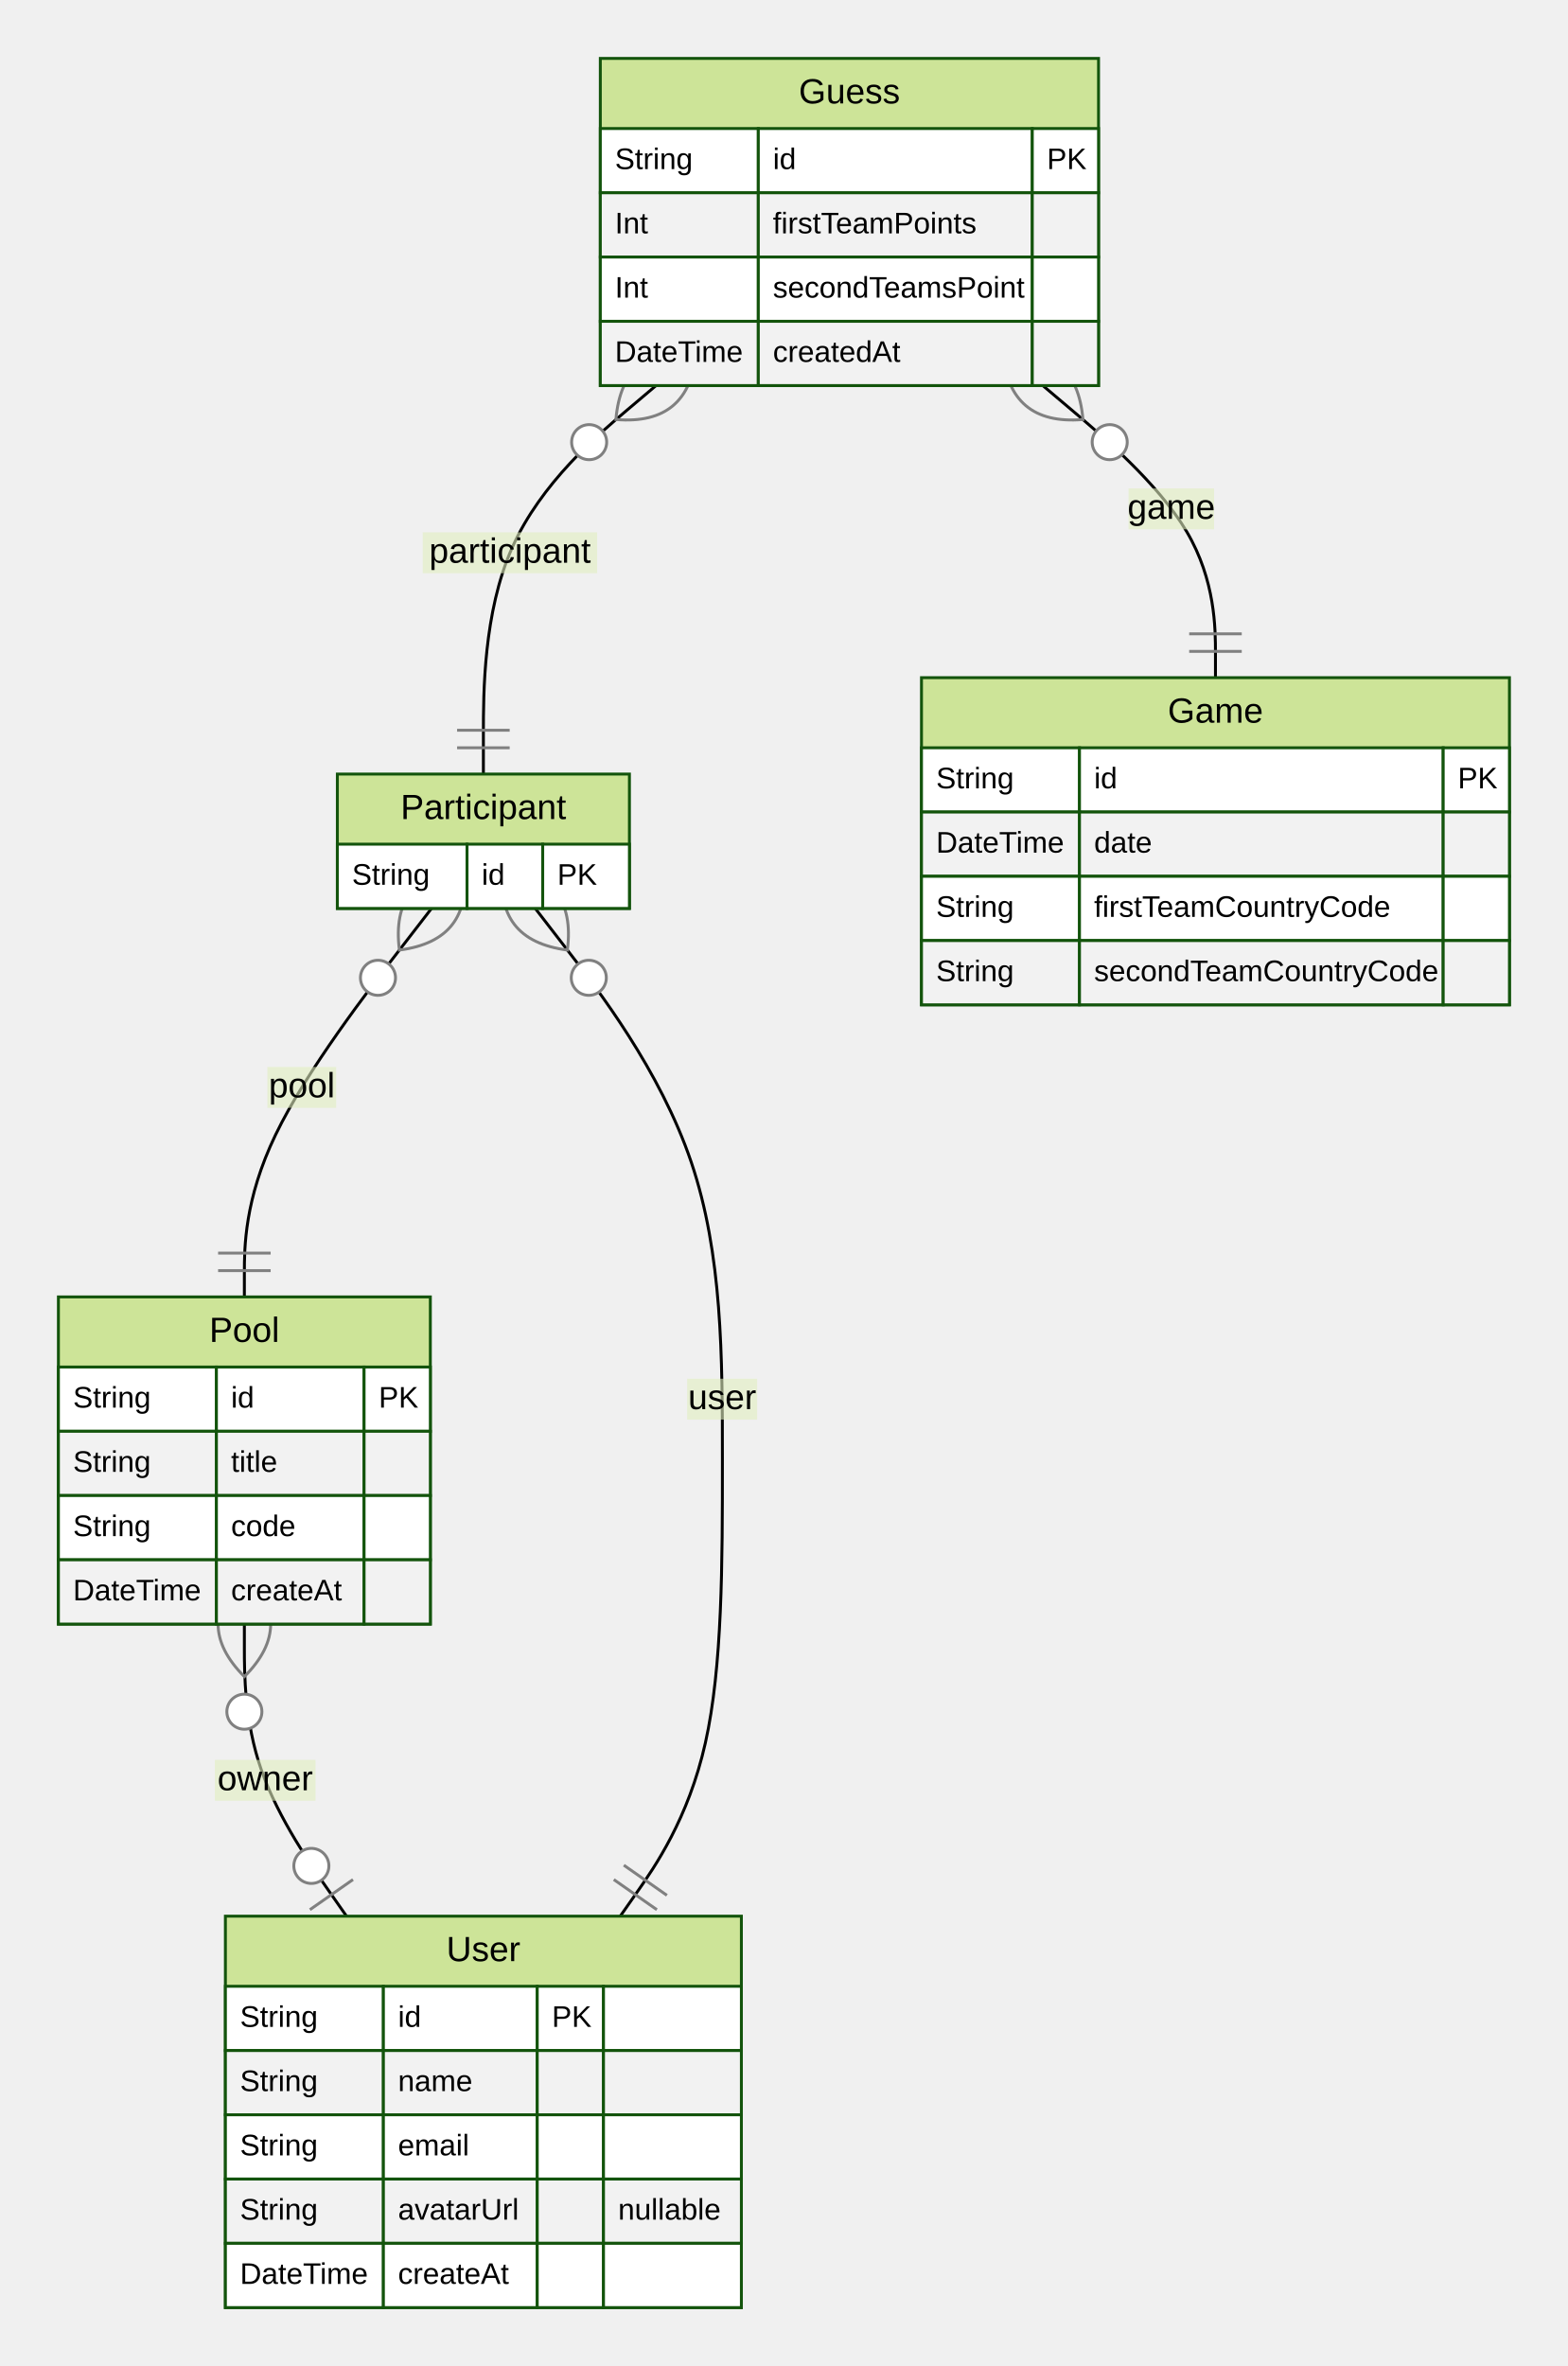
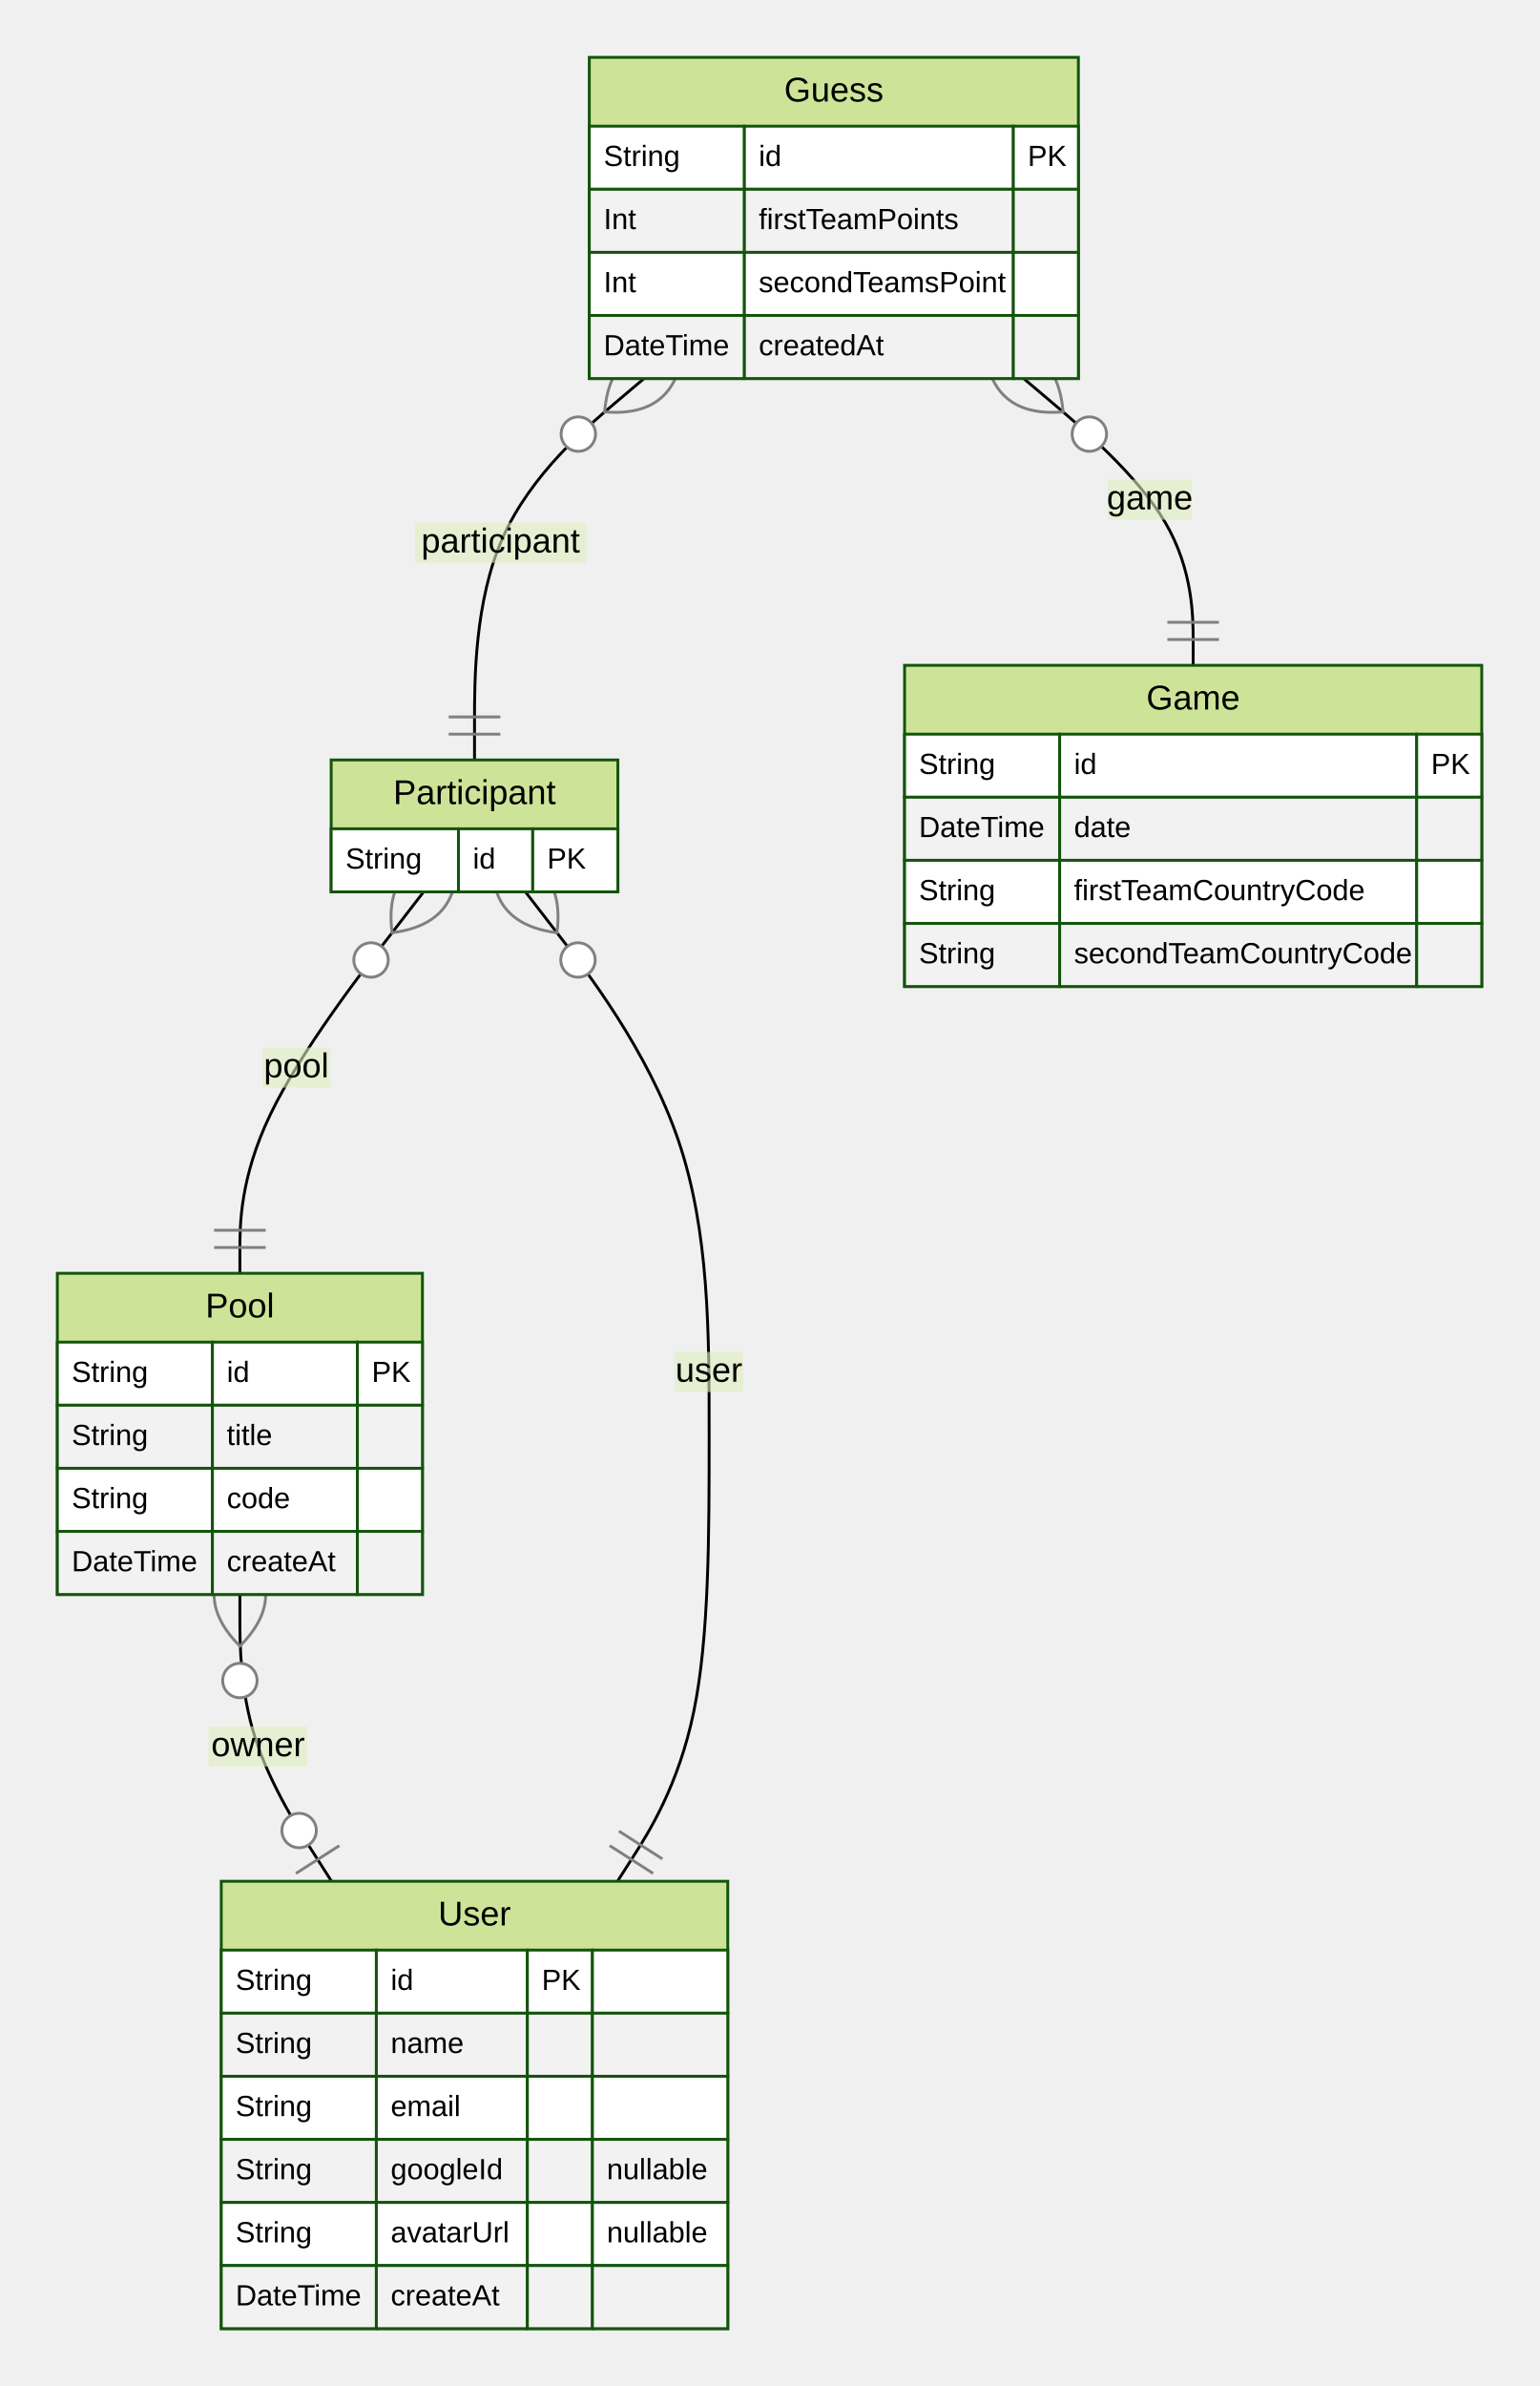
- <svg xmlns="http://www.w3.org/2000/svg" aria-labelledby="chart-title-mermaid-0 chart-desc-mermaid-0" role="img" viewBox="0 0 536.82 810" style="max-width: 536.82px; background-color: white;" width="100%" id="mermaid-0">
+ <svg xmlns="http://www.w3.org/2000/svg" aria-labelledby="chart-title-mermaid-0 chart-desc-mermaid-0" role="img" viewBox="0 0 536.82 832" style="max-width: 536.82px; background-color: white;" width="100%" id="mermaid-0">
  <style>#mermaid-0 {font-family:"trebuchet ms",verdana,arial,sans-serif;font-size:16px;fill:#000000;}#mermaid-0 .error-icon{fill:#552222;}#mermaid-0 .error-text{fill:#552222;stroke:#552222;}#mermaid-0 .edge-thickness-normal{stroke-width:2px;}#mermaid-0 .edge-thickness-thick{stroke-width:3.5px;}#mermaid-0 .edge-pattern-solid{stroke-dasharray:0;}#mermaid-0 .edge-pattern-dashed{stroke-dasharray:3;}#mermaid-0 .edge-pattern-dotted{stroke-dasharray:2;}#mermaid-0 .marker{fill:#000000;stroke:#000000;}#mermaid-0 .marker.cross{stroke:#000000;}#mermaid-0 svg{font-family:"trebuchet ms",verdana,arial,sans-serif;font-size:16px;}#mermaid-0 .entityBox{fill:#cde498;stroke:#13540c;}#mermaid-0 .attributeBoxOdd{fill:#ffffff;stroke:#13540c;}#mermaid-0 .attributeBoxEven{fill:#f2f2f2;stroke:#13540c;}#mermaid-0 .relationshipLabelBox{fill:hsl(78.158, 58.462%, 84.51%);opacity:0.7;background-color:hsl(78.158, 58.462%, 84.51%);}#mermaid-0 .relationshipLabelBox rect{opacity:0.5;}#mermaid-0 .relationshipLine{stroke:#000000;}#mermaid-0 :root{--mermaid-font-family:"trebuchet ms",verdana,arial,sans-serif;}</style>
  <g />
  <defs>
    <marker orient="auto" markerHeight="18" markerWidth="18" refY="9" refX="0" id="ONLY_ONE_START">
      <path d="M9,0 L9,18 M15,0 L15,18" fill="none" stroke="gray" />
    </marker>
  </defs>
  <defs>
    <marker orient="auto" markerHeight="18" markerWidth="18" refY="9" refX="18" id="ONLY_ONE_END">
      <path d="M3,0 L3,18 M9,0 L9,18" fill="none" stroke="gray" />
    </marker>
  </defs>
  <defs>
    <marker orient="auto" markerHeight="18" markerWidth="30" refY="9" refX="0" id="ZERO_OR_ONE_START">
      <circle r="6" cy="9" cx="21" fill="white" stroke="gray" />
      <path d="M9,0 L9,18" fill="none" stroke="gray" />
    </marker>
  </defs>
  <defs>
    <marker orient="auto" markerHeight="18" markerWidth="30" refY="9" refX="30" id="ZERO_OR_ONE_END">
      <circle r="6" cy="9" cx="9" fill="white" stroke="gray" />
      <path d="M21,0 L21,18" fill="none" stroke="gray" />
    </marker>
  </defs>
  <defs>
    <marker orient="auto" markerHeight="36" markerWidth="45" refY="18" refX="18" id="ONE_OR_MORE_START">
      <path d="M0,18 Q 18,0 36,18 Q 18,36 0,18 M42,9 L42,27" fill="none" stroke="gray" />
    </marker>
  </defs>
  <defs>
    <marker orient="auto" markerHeight="36" markerWidth="45" refY="18" refX="27" id="ONE_OR_MORE_END">
      <path d="M3,9 L3,27 M9,18 Q27,0 45,18 Q27,36 9,18" fill="none" stroke="gray" />
    </marker>
  </defs>
  <defs>
    <marker orient="auto" markerHeight="36" markerWidth="57" refY="18" refX="18" id="ZERO_OR_MORE_START">
      <circle r="6" cy="18" cx="48" fill="white" stroke="gray" />
      <path d="M0,18 Q18,0 36,18 Q18,36 0,18" fill="none" stroke="gray" />
    </marker>
  </defs>
  <defs>
    <marker orient="auto" markerHeight="36" markerWidth="57" refY="18" refX="39" id="ZERO_OR_MORE_END">
      <circle r="6" cy="18" cx="9" fill="white" stroke="gray" />
      <path d="M21,18 Q39,0 57,18 Q39,36 21,18" fill="none" stroke="gray" />
    </marker>
  </defs>
-   <path marker-start="url(#ZERO_OR_MORE_START)" marker-end="url(#ZERO_OR_ONE_END)" fill="none" stroke="gray" d="M83.672,556L83.672,564.333C83.672,572.667,83.672,589.333,89.501,606C95.329,622.667,106.987,639.333,112.816,647.667L118.644,656" class="er relationshipLine" />
-   <path marker-start="url(#ZERO_OR_MORE_START)" marker-end="url(#ONLY_ONE_END)" fill="none" stroke="gray" d="M183.265,311L193.944,324.833C204.624,338.667,225.984,366.333,236.664,397.833C247.344,429.333,247.344,464.667,247.344,500C247.344,535.333,247.344,570.667,241.515,596.667C235.686,622.667,224.029,639.333,218.2,647.667L212.371,656" class="er relationshipLine" />
+   <path marker-start="url(#ZERO_OR_MORE_START)" marker-end="url(#ZERO_OR_ONE_END)" fill="none" stroke="gray" d="M83.672,556L83.672,564.333C83.672,572.667,83.672,589.333,89,606C94.328,622.667,104.983,639.333,110.311,647.667L115.639,656" class="er relationshipLine" />
+   <path marker-start="url(#ZERO_OR_MORE_START)" marker-end="url(#ONLY_ONE_END)" fill="none" stroke="gray" d="M183.265,311L193.944,324.833C204.624,338.667,225.984,366.333,236.664,397.833C247.344,429.333,247.344,464.667,247.344,500C247.344,535.333,247.344,570.667,242.016,596.667C236.688,622.667,226.032,639.333,220.704,647.667L215.377,656" class="er relationshipLine" />
  <path marker-start="url(#ZERO_OR_MORE_START)" marker-end="url(#ONLY_ONE_END)" fill="none" stroke="gray" d="M147.751,311L137.071,324.833C126.391,338.667,105.032,366.333,94.352,388.5C83.672,410.667,83.672,427.333,83.672,435.667L83.672,444" class="er relationshipLine" />
  <path marker-start="url(#ZERO_OR_MORE_START)" marker-end="url(#ONLY_ONE_END)" fill="none" stroke="gray" d="M224.625,132L214.772,140.333C204.919,148.667,185.213,165.333,175.361,187.5C165.508,209.667,165.508,237.333,165.508,251.167L165.508,265" class="er relationshipLine" />
  <path marker-start="url(#ZERO_OR_MORE_START)" marker-end="url(#ONLY_ONE_END)" fill="none" stroke="gray" d="M357.047,132L366.9,140.333C376.753,148.667,396.458,165.333,406.311,182C416.164,198.667,416.164,215.333,416.164,223.667L416.164,232" class="er relationshipLine" />
  <g transform="translate(20,444 )" id="Pool">
    <rect height="112" width="127.344" y="0" x="0" stroke="gray" fill-opacity="100%" fill="honeydew" class="er entityBox" />
    <text transform="translate(63.67186,12)" style="font-family: &quot;trebuchet ms&quot;, verdana, arial, sans-serif;; font-size: 12px" text-anchor="middle" dominant-baseline="middle" y="0" x="0" id="entity-Pool" class="er entityLabel">Pool</text>
    <rect height="22" width="54.096" y="24" x="0" stroke="gray" fill-opacity="100%" fill="honeydew" class="er attributeBoxOdd" />
    <text transform="translate(5,35)" style="font-family: &quot;trebuchet ms&quot;, verdana, arial, sans-serif;; font-size: 10.2px" text-anchor="left" dominant-baseline="middle" y="0" x="0" id="entity-Pool-attr-1-type" class="er entityLabel">String</text>
    <rect height="22" width="50.56" y="24" x="54.096" stroke="gray" fill-opacity="100%" fill="honeydew" class="er attributeBoxOdd" />
    <text transform="translate(59.09555,35)" style="font-family: &quot;trebuchet ms&quot;, verdana, arial, sans-serif;; font-size: 10.2px" text-anchor="left" dominant-baseline="middle" y="0" x="0" id="entity-Pool-attr-1-name" class="er entityLabel">id</text>
    <rect height="22" width="22.688" y="24" x="104.656" stroke="gray" fill-opacity="100%" fill="honeydew" class="er attributeBoxOdd" />
    <text transform="translate(109.656,35)" style="font-family: &quot;trebuchet ms&quot;, verdana, arial, sans-serif;; font-size: 10.2px" text-anchor="left" dominant-baseline="middle" y="0" x="0" id="entity-Pool-attr-1-key" class="er entityLabel">PK</text>
    <rect height="22" width="54.096" y="46" x="0" stroke="gray" fill-opacity="100%" fill="honeydew" class="er attributeBoxEven" />
    <text transform="translate(5,57)" style="font-family: &quot;trebuchet ms&quot;, verdana, arial, sans-serif;; font-size: 10.2px" text-anchor="left" dominant-baseline="middle" y="0" x="0" id="entity-Pool-attr-2-type" class="er entityLabel">String</text>
    <rect height="22" width="50.56" y="46" x="54.096" stroke="gray" fill-opacity="100%" fill="honeydew" class="er attributeBoxEven" />
    <text transform="translate(59.09555,57)" style="font-family: &quot;trebuchet ms&quot;, verdana, arial, sans-serif;; font-size: 10.2px" text-anchor="left" dominant-baseline="middle" y="0" x="0" id="entity-Pool-attr-2-name" class="er entityLabel">title</text>
    <rect height="22" width="22.688" y="46" x="104.656" stroke="gray" fill-opacity="100%" fill="honeydew" class="er attributeBoxEven" />
    <text transform="translate(109.656,57)" style="font-family: &quot;trebuchet ms&quot;, verdana, arial, sans-serif;; font-size: 10.2px" text-anchor="left" dominant-baseline="middle" y="0" x="0" id="entity-Pool-attr-2-key" class="er entityLabel" />
    <rect height="22" width="54.096" y="68" x="0" stroke="gray" fill-opacity="100%" fill="honeydew" class="er attributeBoxOdd" />
    <text transform="translate(5,79)" style="font-family: &quot;trebuchet ms&quot;, verdana, arial, sans-serif;; font-size: 10.2px" text-anchor="left" dominant-baseline="middle" y="0" x="0" id="entity-Pool-attr-3-type" class="er entityLabel">String</text>
    <rect height="22" width="50.56" y="68" x="54.096" stroke="gray" fill-opacity="100%" fill="honeydew" class="er attributeBoxOdd" />
    <text transform="translate(59.09555,79)" style="font-family: &quot;trebuchet ms&quot;, verdana, arial, sans-serif;; font-size: 10.2px" text-anchor="left" dominant-baseline="middle" y="0" x="0" id="entity-Pool-attr-3-name" class="er entityLabel">code</text>
    <rect height="22" width="22.688" y="68" x="104.656" stroke="gray" fill-opacity="100%" fill="honeydew" class="er attributeBoxOdd" />
    <text transform="translate(109.656,79)" style="font-family: &quot;trebuchet ms&quot;, verdana, arial, sans-serif;; font-size: 10.2px" text-anchor="left" dominant-baseline="middle" y="0" x="0" id="entity-Pool-attr-3-key" class="er entityLabel" />
    <rect height="22" width="54.096" y="90" x="0" stroke="gray" fill-opacity="100%" fill="honeydew" class="er attributeBoxEven" />
    <text transform="translate(5,101)" style="font-family: &quot;trebuchet ms&quot;, verdana, arial, sans-serif;; font-size: 10.2px" text-anchor="left" dominant-baseline="middle" y="0" x="0" id="entity-Pool-attr-4-type" class="er entityLabel">DateTime</text>
    <rect height="22" width="50.56" y="90" x="54.096" stroke="gray" fill-opacity="100%" fill="honeydew" class="er attributeBoxEven" />
    <text transform="translate(59.09555,101)" style="font-family: &quot;trebuchet ms&quot;, verdana, arial, sans-serif;; font-size: 10.2px" text-anchor="left" dominant-baseline="middle" y="0" x="0" id="entity-Pool-attr-4-name" class="er entityLabel">createAt</text>
    <rect height="22" width="22.688" y="90" x="104.656" stroke="gray" fill-opacity="100%" fill="honeydew" class="er attributeBoxEven" />
    <text transform="translate(109.656,101)" style="font-family: &quot;trebuchet ms&quot;, verdana, arial, sans-serif;; font-size: 10.2px" text-anchor="left" dominant-baseline="middle" y="0" x="0" id="entity-Pool-attr-4-key" class="er entityLabel" />
  </g>
  <g transform="translate(115.5078,265 )" id="Participant">
    <rect height="46" width="100" y="0" x="0" stroke="gray" fill-opacity="100%" fill="honeydew" class="er entityBox" />
    <text transform="translate(50,12)" style="font-family: &quot;trebuchet ms&quot;, verdana, arial, sans-serif;; font-size: 12px" text-anchor="middle" dominant-baseline="middle" y="0" x="0" id="entity-Participant" class="er entityLabel">Participant</text>
    <rect height="22" width="44.399" y="24" x="0" stroke="gray" fill-opacity="100%" fill="honeydew" class="er attributeBoxOdd" />
    <text transform="translate(5,35)" style="font-family: &quot;trebuchet ms&quot;, verdana, arial, sans-serif;; font-size: 10.2px" text-anchor="left" dominant-baseline="middle" y="0" x="0" id="entity-Participant-attr-1-type" class="er entityLabel">String</text>
    <rect height="22" width="25.911" y="24" x="44.399" stroke="gray" fill-opacity="100%" fill="honeydew" class="er attributeBoxOdd" />
    <text transform="translate(49.39862,35)" style="font-family: &quot;trebuchet ms&quot;, verdana, arial, sans-serif;; font-size: 10.2px" text-anchor="left" dominant-baseline="middle" y="0" x="0" id="entity-Participant-attr-1-name" class="er entityLabel">id</text>
    <rect height="22" width="29.69" y="24" x="70.31" stroke="gray" fill-opacity="100%" fill="honeydew" class="er attributeBoxOdd" />
    <text transform="translate(75.30976,35)" style="font-family: &quot;trebuchet ms&quot;, verdana, arial, sans-serif;; font-size: 10.2px" text-anchor="left" dominant-baseline="middle" y="0" x="0" id="entity-Participant-attr-1-key" class="er entityLabel">PK</text>
  </g>
  <g transform="translate(77.17397,656 )" id="User">
-     <rect height="134" width="176.668" y="0" x="0" stroke="gray" fill-opacity="100%" fill="honeydew" class="er entityBox" />
+     <rect height="156" width="176.668" y="0" x="0" stroke="gray" fill-opacity="100%" fill="honeydew" class="er entityBox" />
    <text transform="translate(88.33382,12)" style="font-family: &quot;trebuchet ms&quot;, verdana, arial, sans-serif;; font-size: 12px" text-anchor="middle" dominant-baseline="middle" y="0" x="0" id="entity-User" class="er entityLabel">User</text>
    <rect height="22" width="54.096" y="24" x="0" stroke="gray" fill-opacity="100%" fill="honeydew" class="er attributeBoxOdd" />
    <text transform="translate(5,35)" style="font-family: &quot;trebuchet ms&quot;, verdana, arial, sans-serif;; font-size: 10.2px" text-anchor="left" dominant-baseline="middle" y="0" x="0" id="entity-User-attr-1-type" class="er entityLabel">String</text>
    <rect height="22" width="52.672" y="24" x="54.096" stroke="gray" fill-opacity="100%" fill="honeydew" class="er attributeBoxOdd" />
    <text transform="translate(59.09555,35)" style="font-family: &quot;trebuchet ms&quot;, verdana, arial, sans-serif;; font-size: 10.2px" text-anchor="left" dominant-baseline="middle" y="0" x="0" id="entity-User-attr-1-name" class="er entityLabel">id</text>
    <rect height="22" width="22.688" y="24" x="106.767" stroke="gray" fill-opacity="100%" fill="honeydew" class="er attributeBoxOdd" />
    <text transform="translate(111.7674,35)" style="font-family: &quot;trebuchet ms&quot;, verdana, arial, sans-serif;; font-size: 10.2px" text-anchor="left" dominant-baseline="middle" y="0" x="0" id="entity-User-attr-1-key" class="er entityLabel">PK</text>
    <rect height="22" width="47.213" y="24" x="129.455" stroke="gray" fill-opacity="100%" fill="honeydew" class="er attributeBoxOdd" />
    <text transform="translate(134.4551,35)" style="font-family: &quot;trebuchet ms&quot;, verdana, arial, sans-serif;; font-size: 10.2px" text-anchor="left" dominant-baseline="middle" y="0" x="0" id="entity-User-attr-1-comment" class="er entityLabel" />
    <rect height="22" width="54.096" y="46" x="0" stroke="gray" fill-opacity="100%" fill="honeydew" class="er attributeBoxEven" />
    <text transform="translate(5,57)" style="font-family: &quot;trebuchet ms&quot;, verdana, arial, sans-serif;; font-size: 10.2px" text-anchor="left" dominant-baseline="middle" y="0" x="0" id="entity-User-attr-2-type" class="er entityLabel">String</text>
    <rect height="22" width="52.672" y="46" x="54.096" stroke="gray" fill-opacity="100%" fill="honeydew" class="er attributeBoxEven" />
    <text transform="translate(59.09555,57)" style="font-family: &quot;trebuchet ms&quot;, verdana, arial, sans-serif;; font-size: 10.2px" text-anchor="left" dominant-baseline="middle" y="0" x="0" id="entity-User-attr-2-name" class="er entityLabel">name</text>
    <rect height="22" width="22.688" y="46" x="106.767" stroke="gray" fill-opacity="100%" fill="honeydew" class="er attributeBoxEven" />
    <text transform="translate(111.7674,57)" style="font-family: &quot;trebuchet ms&quot;, verdana, arial, sans-serif;; font-size: 10.2px" text-anchor="left" dominant-baseline="middle" y="0" x="0" id="entity-User-attr-2-key" class="er entityLabel" />
    <rect height="22" width="47.213" y="46" x="129.455" stroke="gray" fill-opacity="100%" fill="honeydew" class="er attributeBoxEven" />
    <text transform="translate(134.4551,57)" style="font-family: &quot;trebuchet ms&quot;, verdana, arial, sans-serif;; font-size: 10.2px" text-anchor="left" dominant-baseline="middle" y="0" x="0" id="entity-User-attr-2-comment" class="er entityLabel" />
    <rect height="22" width="54.096" y="68" x="0" stroke="gray" fill-opacity="100%" fill="honeydew" class="er attributeBoxOdd" />
    <text transform="translate(5,79)" style="font-family: &quot;trebuchet ms&quot;, verdana, arial, sans-serif;; font-size: 10.2px" text-anchor="left" dominant-baseline="middle" y="0" x="0" id="entity-User-attr-3-type" class="er entityLabel">String</text>
    <rect height="22" width="52.672" y="68" x="54.096" stroke="gray" fill-opacity="100%" fill="honeydew" class="er attributeBoxOdd" />
    <text transform="translate(59.09555,79)" style="font-family: &quot;trebuchet ms&quot;, verdana, arial, sans-serif;; font-size: 10.2px" text-anchor="left" dominant-baseline="middle" y="0" x="0" id="entity-User-attr-3-name" class="er entityLabel">email</text>
    <rect height="22" width="22.688" y="68" x="106.767" stroke="gray" fill-opacity="100%" fill="honeydew" class="er attributeBoxOdd" />
    <text transform="translate(111.7674,79)" style="font-family: &quot;trebuchet ms&quot;, verdana, arial, sans-serif;; font-size: 10.2px" text-anchor="left" dominant-baseline="middle" y="0" x="0" id="entity-User-attr-3-key" class="er entityLabel" />
    <rect height="22" width="47.213" y="68" x="129.455" stroke="gray" fill-opacity="100%" fill="honeydew" class="er attributeBoxOdd" />
    <text transform="translate(134.4551,79)" style="font-family: &quot;trebuchet ms&quot;, verdana, arial, sans-serif;; font-size: 10.2px" text-anchor="left" dominant-baseline="middle" y="0" x="0" id="entity-User-attr-3-comment" class="er entityLabel" />
    <rect height="22" width="54.096" y="90" x="0" stroke="gray" fill-opacity="100%" fill="honeydew" class="er attributeBoxEven" />
    <text transform="translate(5,101)" style="font-family: &quot;trebuchet ms&quot;, verdana, arial, sans-serif;; font-size: 10.2px" text-anchor="left" dominant-baseline="middle" y="0" x="0" id="entity-User-attr-4-type" class="er entityLabel">String</text>
    <rect height="22" width="52.672" y="90" x="54.096" stroke="gray" fill-opacity="100%" fill="honeydew" class="er attributeBoxEven" />
-     <text transform="translate(59.09555,101)" style="font-family: &quot;trebuchet ms&quot;, verdana, arial, sans-serif;; font-size: 10.2px" text-anchor="left" dominant-baseline="middle" y="0" x="0" id="entity-User-attr-4-name" class="er entityLabel">avatarUrl</text>
+     <text transform="translate(59.09555,101)" style="font-family: &quot;trebuchet ms&quot;, verdana, arial, sans-serif;; font-size: 10.2px" text-anchor="left" dominant-baseline="middle" y="0" x="0" id="entity-User-attr-4-name" class="er entityLabel">googleId</text>
    <rect height="22" width="22.688" y="90" x="106.767" stroke="gray" fill-opacity="100%" fill="honeydew" class="er attributeBoxEven" />
    <text transform="translate(111.7674,101)" style="font-family: &quot;trebuchet ms&quot;, verdana, arial, sans-serif;; font-size: 10.2px" text-anchor="left" dominant-baseline="middle" y="0" x="0" id="entity-User-attr-4-key" class="er entityLabel" />
    <rect height="22" width="47.213" y="90" x="129.455" stroke="gray" fill-opacity="100%" fill="honeydew" class="er attributeBoxEven" />
    <text transform="translate(134.4551,101)" style="font-family: &quot;trebuchet ms&quot;, verdana, arial, sans-serif;; font-size: 10.2px" text-anchor="left" dominant-baseline="middle" y="0" x="0" id="entity-User-attr-4-comment" class="er entityLabel">nullable</text>
    <rect height="22" width="54.096" y="112" x="0" stroke="gray" fill-opacity="100%" fill="honeydew" class="er attributeBoxOdd" />
-     <text transform="translate(5,123)" style="font-family: &quot;trebuchet ms&quot;, verdana, arial, sans-serif;; font-size: 10.2px" text-anchor="left" dominant-baseline="middle" y="0" x="0" id="entity-User-attr-5-type" class="er entityLabel">DateTime</text>
+     <text transform="translate(5,123)" style="font-family: &quot;trebuchet ms&quot;, verdana, arial, sans-serif;; font-size: 10.2px" text-anchor="left" dominant-baseline="middle" y="0" x="0" id="entity-User-attr-5-type" class="er entityLabel">String</text>
    <rect height="22" width="52.672" y="112" x="54.096" stroke="gray" fill-opacity="100%" fill="honeydew" class="er attributeBoxOdd" />
-     <text transform="translate(59.09555,123)" style="font-family: &quot;trebuchet ms&quot;, verdana, arial, sans-serif;; font-size: 10.2px" text-anchor="left" dominant-baseline="middle" y="0" x="0" id="entity-User-attr-5-name" class="er entityLabel">createAt</text>
+     <text transform="translate(59.09555,123)" style="font-family: &quot;trebuchet ms&quot;, verdana, arial, sans-serif;; font-size: 10.2px" text-anchor="left" dominant-baseline="middle" y="0" x="0" id="entity-User-attr-5-name" class="er entityLabel">avatarUrl</text>
    <rect height="22" width="22.688" y="112" x="106.767" stroke="gray" fill-opacity="100%" fill="honeydew" class="er attributeBoxOdd" />
    <text transform="translate(111.7674,123)" style="font-family: &quot;trebuchet ms&quot;, verdana, arial, sans-serif;; font-size: 10.2px" text-anchor="left" dominant-baseline="middle" y="0" x="0" id="entity-User-attr-5-key" class="er entityLabel" />
    <rect height="22" width="47.213" y="112" x="129.455" stroke="gray" fill-opacity="100%" fill="honeydew" class="er attributeBoxOdd" />
-     <text transform="translate(134.4551,123)" style="font-family: &quot;trebuchet ms&quot;, verdana, arial, sans-serif;; font-size: 10.2px" text-anchor="left" dominant-baseline="middle" y="0" x="0" id="entity-User-attr-5-comment" class="er entityLabel" />
+     <text transform="translate(134.4551,123)" style="font-family: &quot;trebuchet ms&quot;, verdana, arial, sans-serif;; font-size: 10.2px" text-anchor="left" dominant-baseline="middle" y="0" x="0" id="entity-User-attr-5-comment" class="er entityLabel">nullable</text>
+     <rect height="22" width="54.096" y="134" x="0" stroke="gray" fill-opacity="100%" fill="honeydew" class="er attributeBoxEven" />
+     <text transform="translate(5,145)" style="font-family: &quot;trebuchet ms&quot;, verdana, arial, sans-serif;; font-size: 10.2px" text-anchor="left" dominant-baseline="middle" y="0" x="0" id="entity-User-attr-6-type" class="er entityLabel">DateTime</text>
+     <rect height="22" width="52.672" y="134" x="54.096" stroke="gray" fill-opacity="100%" fill="honeydew" class="er attributeBoxEven" />
+     <text transform="translate(59.09555,145)" style="font-family: &quot;trebuchet ms&quot;, verdana, arial, sans-serif;; font-size: 10.2px" text-anchor="left" dominant-baseline="middle" y="0" x="0" id="entity-User-attr-6-name" class="er entityLabel">createAt</text>
+     <rect height="22" width="22.688" y="134" x="106.767" stroke="gray" fill-opacity="100%" fill="honeydew" class="er attributeBoxEven" />
+     <text transform="translate(111.7674,145)" style="font-family: &quot;trebuchet ms&quot;, verdana, arial, sans-serif;; font-size: 10.2px" text-anchor="left" dominant-baseline="middle" y="0" x="0" id="entity-User-attr-6-key" class="er entityLabel" />
+     <rect height="22" width="47.213" y="134" x="129.455" stroke="gray" fill-opacity="100%" fill="honeydew" class="er attributeBoxEven" />
+     <text transform="translate(134.4551,145)" style="font-family: &quot;trebuchet ms&quot;, verdana, arial, sans-serif;; font-size: 10.2px" text-anchor="left" dominant-baseline="middle" y="0" x="0" id="entity-User-attr-6-comment" class="er entityLabel" />
  </g>
  <g transform="translate(315.5078,232 )" id="Game">
    <rect height="112" width="201.312" y="0" x="0" stroke="gray" fill-opacity="100%" fill="honeydew" class="er entityBox" />
    <text transform="translate(100.6562,12)" style="font-family: &quot;trebuchet ms&quot;, verdana, arial, sans-serif;; font-size: 12px" text-anchor="middle" dominant-baseline="middle" y="0" x="0" id="entity-Game" class="er entityLabel">Game</text>
    <rect height="22" width="54.096" y="24" x="0" stroke="gray" fill-opacity="100%" fill="honeydew" class="er attributeBoxOdd" />
    <text transform="translate(5,35)" style="font-family: &quot;trebuchet ms&quot;, verdana, arial, sans-serif;; font-size: 10.2px" text-anchor="left" dominant-baseline="middle" y="0" x="0" id="entity-Game-attr-1-type" class="er entityLabel">String</text>
    <rect height="22" width="124.529" y="24" x="54.096" stroke="gray" fill-opacity="100%" fill="honeydew" class="er attributeBoxOdd" />
    <text transform="translate(59.09555,35)" style="font-family: &quot;trebuchet ms&quot;, verdana, arial, sans-serif;; font-size: 10.2px" text-anchor="left" dominant-baseline="middle" y="0" x="0" id="entity-Game-attr-1-name" class="er entityLabel">id</text>
    <rect height="22" width="22.688" y="24" x="178.625" stroke="gray" fill-opacity="100%" fill="honeydew" class="er attributeBoxOdd" />
    <text transform="translate(183.6248,35)" style="font-family: &quot;trebuchet ms&quot;, verdana, arial, sans-serif;; font-size: 10.2px" text-anchor="left" dominant-baseline="middle" y="0" x="0" id="entity-Game-attr-1-key" class="er entityLabel">PK</text>
    <rect height="22" width="54.096" y="46" x="0" stroke="gray" fill-opacity="100%" fill="honeydew" class="er attributeBoxEven" />
    <text transform="translate(5,57)" style="font-family: &quot;trebuchet ms&quot;, verdana, arial, sans-serif;; font-size: 10.2px" text-anchor="left" dominant-baseline="middle" y="0" x="0" id="entity-Game-attr-2-type" class="er entityLabel">DateTime</text>
    <rect height="22" width="124.529" y="46" x="54.096" stroke="gray" fill-opacity="100%" fill="honeydew" class="er attributeBoxEven" />
    <text transform="translate(59.09555,57)" style="font-family: &quot;trebuchet ms&quot;, verdana, arial, sans-serif;; font-size: 10.2px" text-anchor="left" dominant-baseline="middle" y="0" x="0" id="entity-Game-attr-2-name" class="er entityLabel">date</text>
    <rect height="22" width="22.688" y="46" x="178.625" stroke="gray" fill-opacity="100%" fill="honeydew" class="er attributeBoxEven" />
    <text transform="translate(183.6248,57)" style="font-family: &quot;trebuchet ms&quot;, verdana, arial, sans-serif;; font-size: 10.2px" text-anchor="left" dominant-baseline="middle" y="0" x="0" id="entity-Game-attr-2-key" class="er entityLabel" />
    <rect height="22" width="54.096" y="68" x="0" stroke="gray" fill-opacity="100%" fill="honeydew" class="er attributeBoxOdd" />
    <text transform="translate(5,79)" style="font-family: &quot;trebuchet ms&quot;, verdana, arial, sans-serif;; font-size: 10.2px" text-anchor="left" dominant-baseline="middle" y="0" x="0" id="entity-Game-attr-3-type" class="er entityLabel">String</text>
    <rect height="22" width="124.529" y="68" x="54.096" stroke="gray" fill-opacity="100%" fill="honeydew" class="er attributeBoxOdd" />
    <text transform="translate(59.09555,79)" style="font-family: &quot;trebuchet ms&quot;, verdana, arial, sans-serif;; font-size: 10.2px" text-anchor="left" dominant-baseline="middle" y="0" x="0" id="entity-Game-attr-3-name" class="er entityLabel">firstTeamCountryCode</text>
    <rect height="22" width="22.688" y="68" x="178.625" stroke="gray" fill-opacity="100%" fill="honeydew" class="er attributeBoxOdd" />
    <text transform="translate(183.6248,79)" style="font-family: &quot;trebuchet ms&quot;, verdana, arial, sans-serif;; font-size: 10.2px" text-anchor="left" dominant-baseline="middle" y="0" x="0" id="entity-Game-attr-3-key" class="er entityLabel" />
    <rect height="22" width="54.096" y="90" x="0" stroke="gray" fill-opacity="100%" fill="honeydew" class="er attributeBoxEven" />
    <text transform="translate(5,101)" style="font-family: &quot;trebuchet ms&quot;, verdana, arial, sans-serif;; font-size: 10.2px" text-anchor="left" dominant-baseline="middle" y="0" x="0" id="entity-Game-attr-4-type" class="er entityLabel">String</text>
    <rect height="22" width="124.529" y="90" x="54.096" stroke="gray" fill-opacity="100%" fill="honeydew" class="er attributeBoxEven" />
    <text transform="translate(59.09555,101)" style="font-family: &quot;trebuchet ms&quot;, verdana, arial, sans-serif;; font-size: 10.2px" text-anchor="left" dominant-baseline="middle" y="0" x="0" id="entity-Game-attr-4-name" class="er entityLabel">secondTeamCountryCode</text>
    <rect height="22" width="22.688" y="90" x="178.625" stroke="gray" fill-opacity="100%" fill="honeydew" class="er attributeBoxEven" />
    <text transform="translate(183.6248,101)" style="font-family: &quot;trebuchet ms&quot;, verdana, arial, sans-serif;; font-size: 10.2px" text-anchor="left" dominant-baseline="middle" y="0" x="0" id="entity-Game-attr-4-key" class="er entityLabel" />
  </g>
  <g transform="translate(205.5414,20 )" id="Guess">
    <rect height="112" width="170.589" y="0" x="0" stroke="gray" fill-opacity="100%" fill="honeydew" class="er entityBox" />
    <text transform="translate(85.29453,12)" style="font-family: &quot;trebuchet ms&quot;, verdana, arial, sans-serif;; font-size: 12px" text-anchor="middle" dominant-baseline="middle" y="0" x="0" id="entity-Guess" class="er entityLabel">Guess</text>
    <rect height="22" width="54.096" y="24" x="0" stroke="gray" fill-opacity="100%" fill="honeydew" class="er attributeBoxOdd" />
    <text transform="translate(5,35)" style="font-family: &quot;trebuchet ms&quot;, verdana, arial, sans-serif;; font-size: 10.2px" text-anchor="left" dominant-baseline="middle" y="0" x="0" id="entity-Guess-attr-1-type" class="er entityLabel">String</text>
    <rect height="22" width="93.806" y="24" x="54.096" stroke="gray" fill-opacity="100%" fill="honeydew" class="er attributeBoxOdd" />
    <text transform="translate(59.09555,35)" style="font-family: &quot;trebuchet ms&quot;, verdana, arial, sans-serif;; font-size: 10.2px" text-anchor="left" dominant-baseline="middle" y="0" x="0" id="entity-Guess-attr-1-name" class="er entityLabel">id</text>
    <rect height="22" width="22.688" y="24" x="147.901" stroke="gray" fill-opacity="100%" fill="honeydew" class="er attributeBoxOdd" />
    <text transform="translate(152.9014,35)" style="font-family: &quot;trebuchet ms&quot;, verdana, arial, sans-serif;; font-size: 10.2px" text-anchor="left" dominant-baseline="middle" y="0" x="0" id="entity-Guess-attr-1-key" class="er entityLabel">PK</text>
    <rect height="22" width="54.096" y="46" x="0" stroke="gray" fill-opacity="100%" fill="honeydew" class="er attributeBoxEven" />
    <text transform="translate(5,57)" style="font-family: &quot;trebuchet ms&quot;, verdana, arial, sans-serif;; font-size: 10.2px" text-anchor="left" dominant-baseline="middle" y="0" x="0" id="entity-Guess-attr-2-type" class="er entityLabel">Int</text>
    <rect height="22" width="93.806" y="46" x="54.096" stroke="gray" fill-opacity="100%" fill="honeydew" class="er attributeBoxEven" />
    <text transform="translate(59.09555,57)" style="font-family: &quot;trebuchet ms&quot;, verdana, arial, sans-serif;; font-size: 10.2px" text-anchor="left" dominant-baseline="middle" y="0" x="0" id="entity-Guess-attr-2-name" class="er entityLabel">firstTeamPoints</text>
    <rect height="22" width="22.688" y="46" x="147.901" stroke="gray" fill-opacity="100%" fill="honeydew" class="er attributeBoxEven" />
    <text transform="translate(152.9014,57)" style="font-family: &quot;trebuchet ms&quot;, verdana, arial, sans-serif;; font-size: 10.2px" text-anchor="left" dominant-baseline="middle" y="0" x="0" id="entity-Guess-attr-2-key" class="er entityLabel" />
    <rect height="22" width="54.096" y="68" x="0" stroke="gray" fill-opacity="100%" fill="honeydew" class="er attributeBoxOdd" />
    <text transform="translate(5,79)" style="font-family: &quot;trebuchet ms&quot;, verdana, arial, sans-serif;; font-size: 10.2px" text-anchor="left" dominant-baseline="middle" y="0" x="0" id="entity-Guess-attr-3-type" class="er entityLabel">Int</text>
    <rect height="22" width="93.806" y="68" x="54.096" stroke="gray" fill-opacity="100%" fill="honeydew" class="er attributeBoxOdd" />
    <text transform="translate(59.09555,79)" style="font-family: &quot;trebuchet ms&quot;, verdana, arial, sans-serif;; font-size: 10.2px" text-anchor="left" dominant-baseline="middle" y="0" x="0" id="entity-Guess-attr-3-name" class="er entityLabel">secondTeamsPoint</text>
    <rect height="22" width="22.688" y="68" x="147.901" stroke="gray" fill-opacity="100%" fill="honeydew" class="er attributeBoxOdd" />
    <text transform="translate(152.9014,79)" style="font-family: &quot;trebuchet ms&quot;, verdana, arial, sans-serif;; font-size: 10.2px" text-anchor="left" dominant-baseline="middle" y="0" x="0" id="entity-Guess-attr-3-key" class="er entityLabel" />
    <rect height="22" width="54.096" y="90" x="0" stroke="gray" fill-opacity="100%" fill="honeydew" class="er attributeBoxEven" />
    <text transform="translate(5,101)" style="font-family: &quot;trebuchet ms&quot;, verdana, arial, sans-serif;; font-size: 10.2px" text-anchor="left" dominant-baseline="middle" y="0" x="0" id="entity-Guess-attr-4-type" class="er entityLabel">DateTime</text>
    <rect height="22" width="93.806" y="90" x="54.096" stroke="gray" fill-opacity="100%" fill="honeydew" class="er attributeBoxEven" />
    <text transform="translate(59.09555,101)" style="font-family: &quot;trebuchet ms&quot;, verdana, arial, sans-serif;; font-size: 10.2px" text-anchor="left" dominant-baseline="middle" y="0" x="0" id="entity-Guess-attr-4-name" class="er entityLabel">createdAt</text>
    <rect height="22" width="22.688" y="90" x="147.901" stroke="gray" fill-opacity="100%" fill="honeydew" class="er attributeBoxEven" />
    <text transform="translate(152.9014,101)" style="font-family: &quot;trebuchet ms&quot;, verdana, arial, sans-serif;; font-size: 10.2px" text-anchor="left" dominant-baseline="middle" y="0" x="0" id="entity-Guess-attr-4-key" class="er entityLabel" />
  </g>
-   <rect fill-opacity="85%" fill="white" height="14" width="34.471" y="602.488" x="73.567" class="er relationshipLabelBox" />
-   <text style="font-family: &quot;trebuchet ms&quot;, verdana, arial, sans-serif;; font-size: 12px" dominant-baseline="middle" text-anchor="middle" y="609.488" x="90.803" id="rel1" class="er relationshipLabel">owner</text>
-   <rect fill-opacity="85%" fill="white" height="14" width="23.959" y="472.004" x="235.281" class="er relationshipLabelBox" />
-   <text style="font-family: &quot;trebuchet ms&quot;, verdana, arial, sans-serif;; font-size: 12px" dominant-baseline="middle" text-anchor="middle" y="479.004" x="247.26" id="rel2" class="er relationshipLabel">user</text>
+   <rect fill-opacity="85%" fill="white" height="14" width="34.471" y="601.986" x="72.775" class="er relationshipLabelBox" />
+   <text style="font-family: &quot;trebuchet ms&quot;, verdana, arial, sans-serif;; font-size: 12px" dominant-baseline="middle" text-anchor="middle" y="608.986" x="90.01" id="rel1" class="er relationshipLabel">owner</text>
+   <rect fill-opacity="85%" fill="white" height="14" width="23.959" y="471.409" x="235.273" class="er relationshipLabelBox" />
+   <text style="font-family: &quot;trebuchet ms&quot;, verdana, arial, sans-serif;; font-size: 12px" dominant-baseline="middle" text-anchor="middle" y="478.409" x="247.253" id="rel2" class="er relationshipLabel">user</text>
  <rect fill-opacity="85%" fill="white" height="14" width="23.564" y="365.27" x="91.555" class="er relationshipLabelBox" />
  <text style="font-family: &quot;trebuchet ms&quot;, verdana, arial, sans-serif;; font-size: 12px" dominant-baseline="middle" text-anchor="middle" y="372.27" x="103.338" id="rel3" class="er relationshipLabel">pool</text>
  <rect fill-opacity="85%" fill="white" height="14" width="59.744" y="182.256" x="144.733" class="er relationshipLabelBox" />
  <text style="font-family: &quot;trebuchet ms&quot;, verdana, arial, sans-serif;; font-size: 12px" dominant-baseline="middle" text-anchor="middle" y="189.256" x="174.605" id="rel4" class="er relationshipLabel">participant</text>
  <rect fill-opacity="85%" fill="white" height="14" width="29.289" y="167.222" x="386.403" class="er relationshipLabelBox" />
  <text style="font-family: &quot;trebuchet ms&quot;, verdana, arial, sans-serif;; font-size: 12px" dominant-baseline="middle" text-anchor="middle" y="174.222" x="401.048" id="rel5" class="er relationshipLabel">game</text>
</svg>
